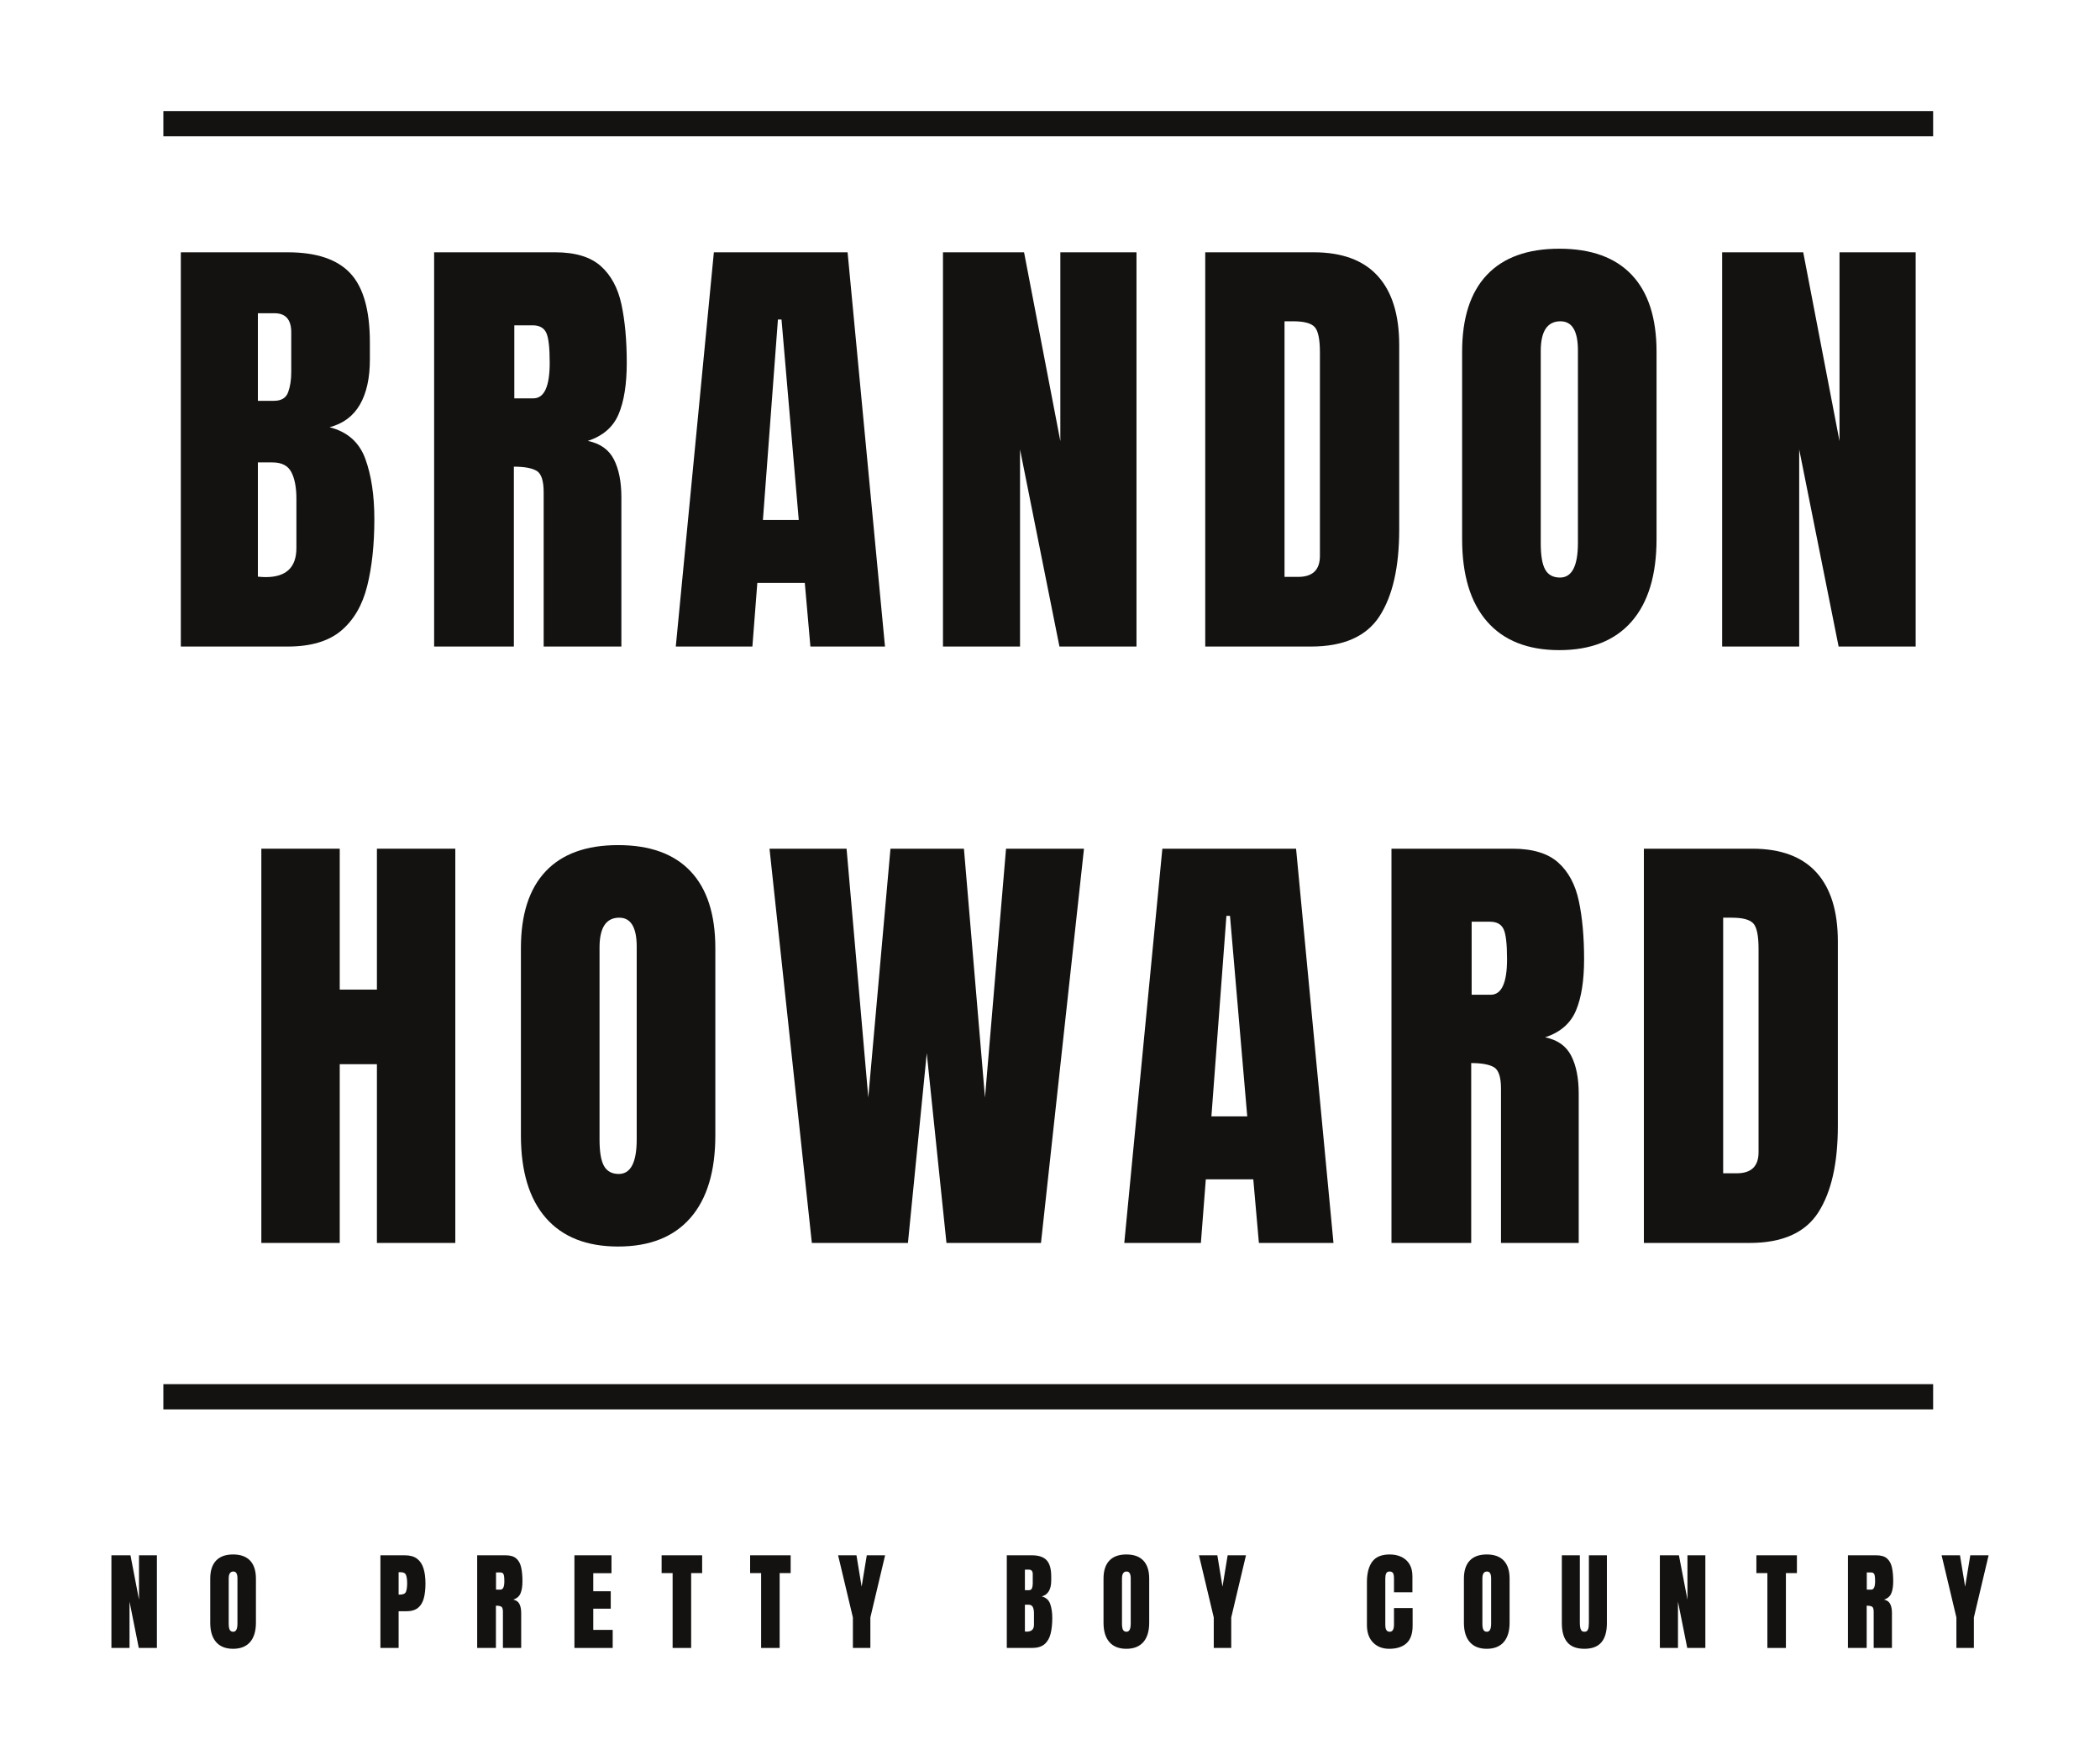
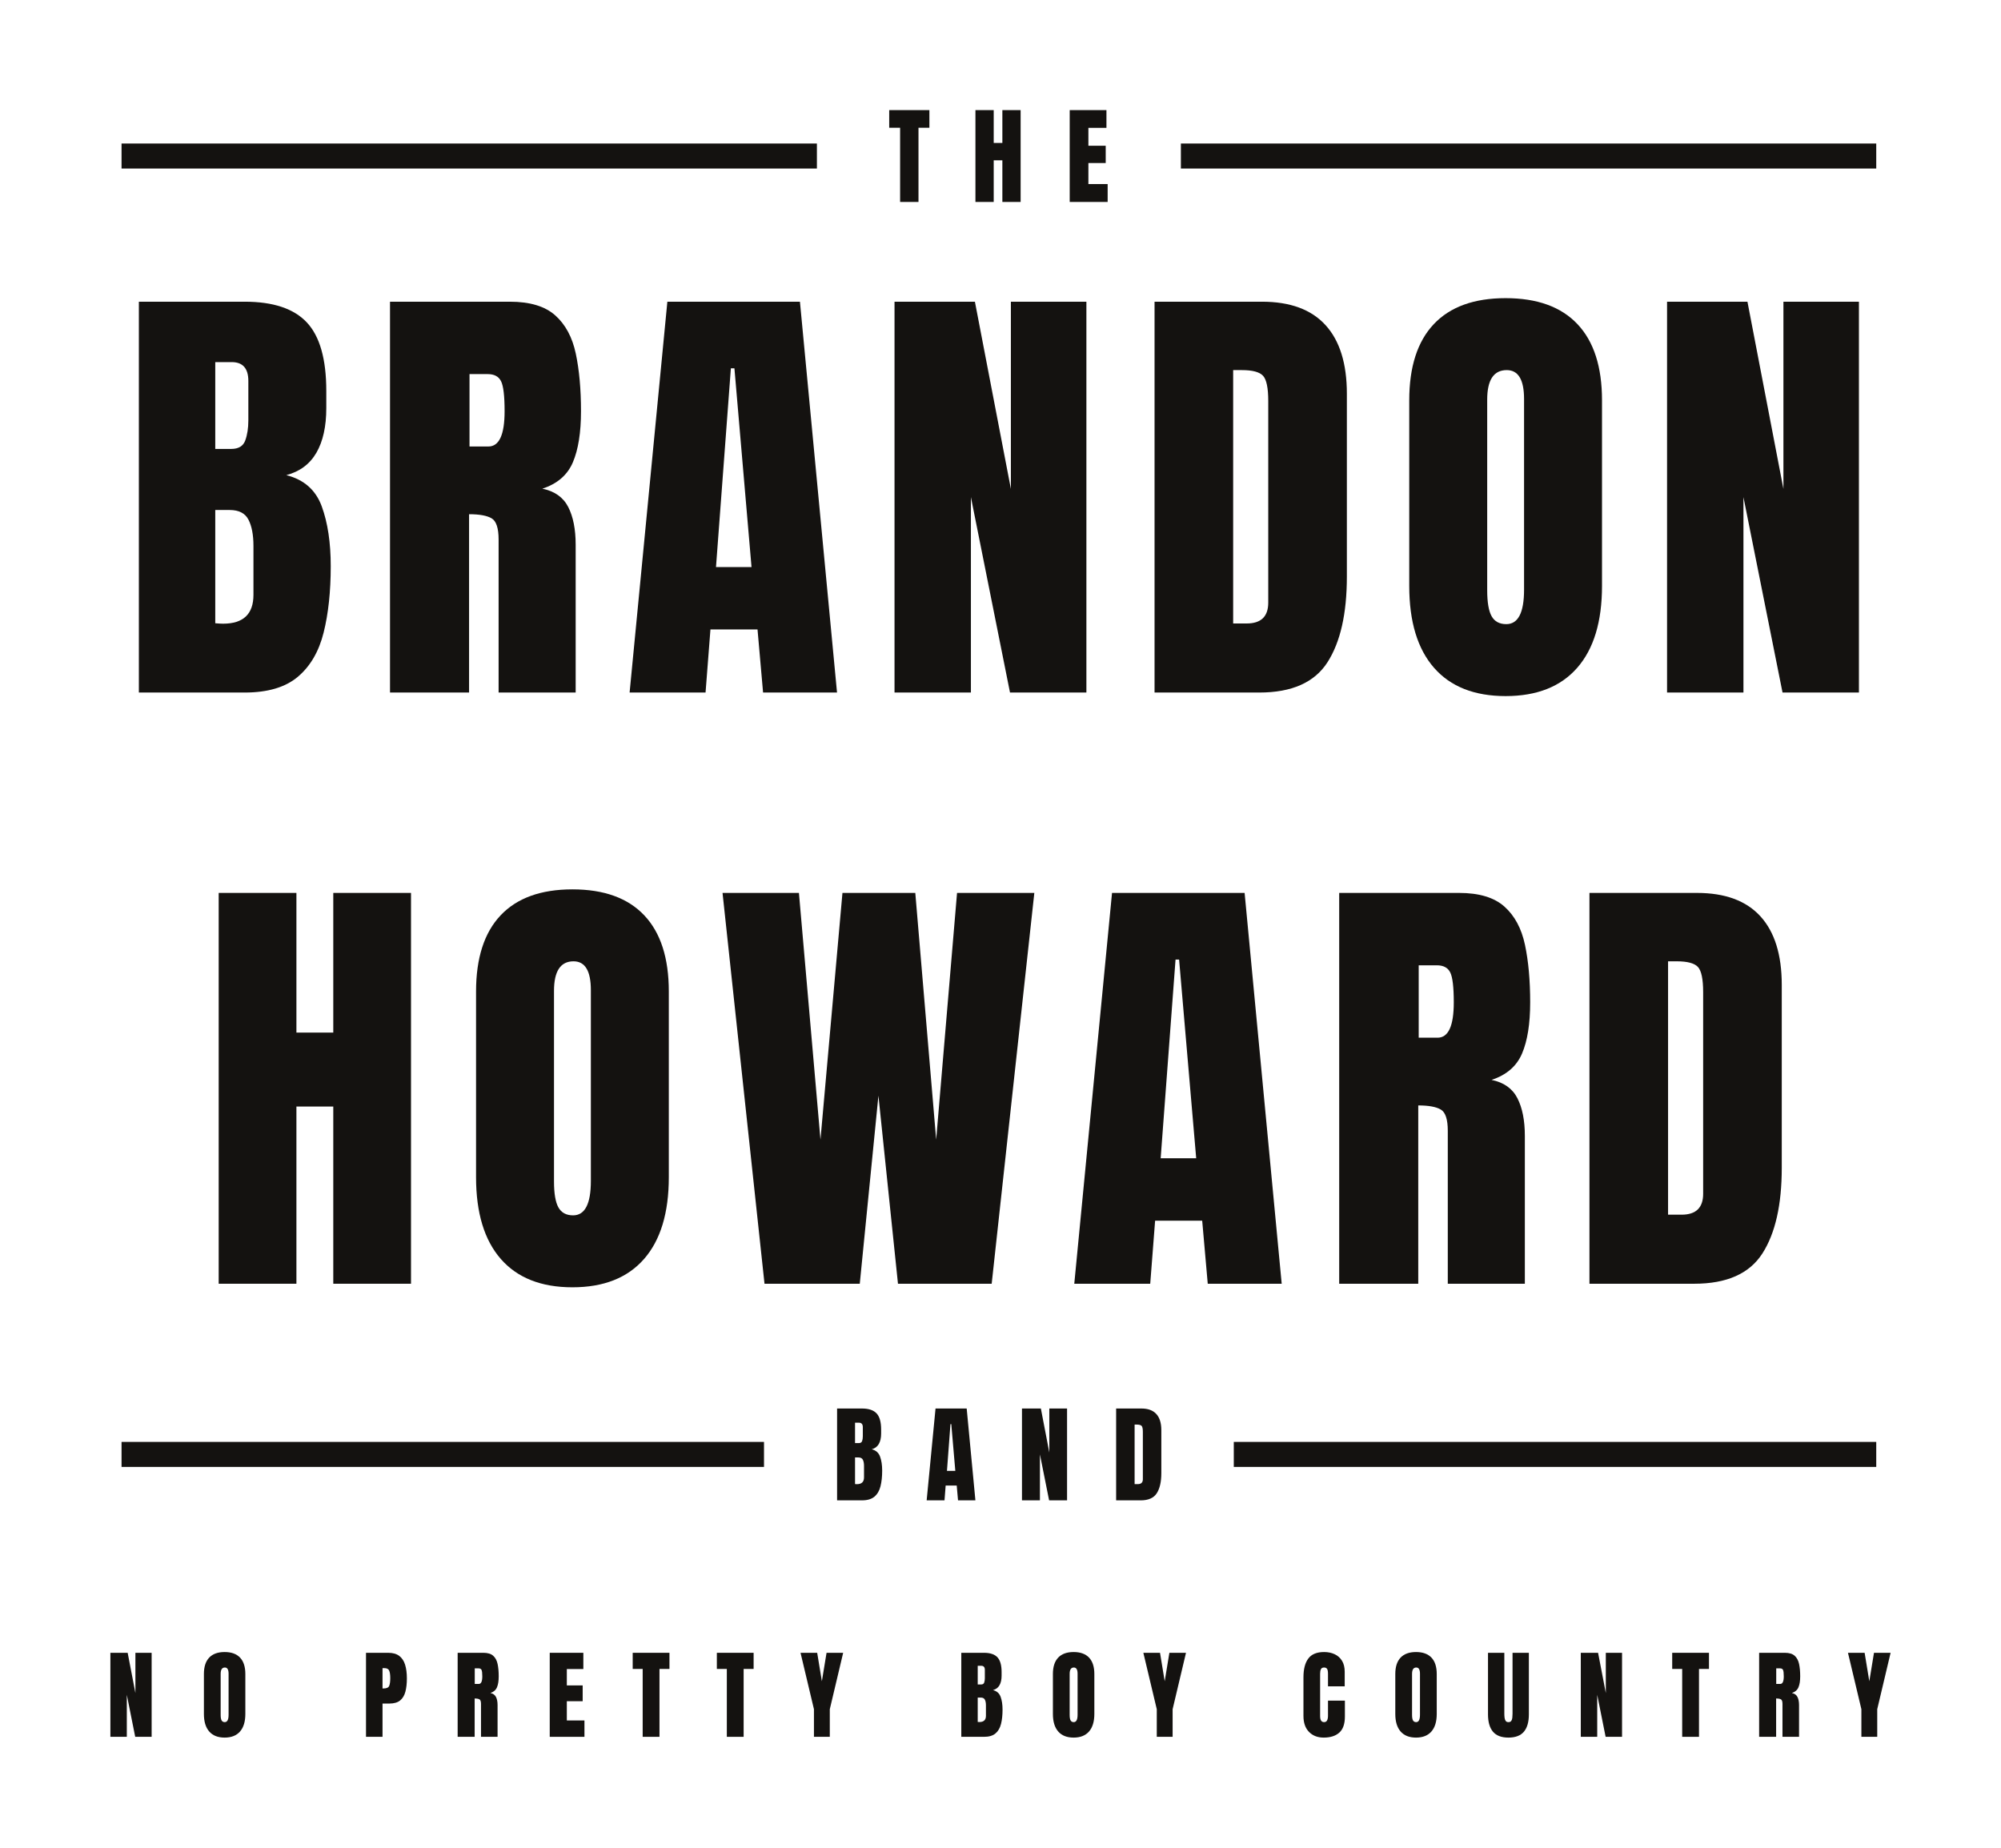
- <svg xmlns="http://www.w3.org/2000/svg" viewBox="265.96 -267.77 869.53 728.85" width="870" height="729">
+ <svg xmlns="http://www.w3.org/2000/svg" viewBox="282.82 -289.33 835.70 771.94" width="836" height="772">
  <g fill="#141210">
    <path transform="translate(333.4785,0) scale(0.092773,-0.092773)" d="M78 0V1760H555Q747 1760 834.5 1666.5Q922 1573 922 1358V1281Q922 1157 877.5 1080.0Q833 1003 742 979Q861 949 901.5 838.5Q942 728 942 569Q942 398 910.0 270.0Q878 142 794.0 71.0Q710 0 555 0ZM422 1097H494Q543 1097 557.0 1135.0Q571 1173 571 1226V1403Q571 1488 496 1488H422ZM457 310Q594 310 594 440V660Q594 735 571.5 778.5Q549 822 487 822H422V312Q444 310 457 310Z" />
    <path transform="translate(438.3965,0) scale(0.092773,-0.092773)" d="M78 0V1760H618Q753 1760 822.0 1698.5Q891 1637 914.5 1526.5Q938 1416 938 1267Q938 1123 901.5 1037.0Q865 951 764 918Q847 901 880.5 835.5Q914 770 914 666V0H567V689Q567 766 535.5 784.5Q504 803 434 803V0ZM436 1108H521Q594 1108 594 1267Q594 1370 578.0 1402.0Q562 1434 518 1434H436Z" />
    <path transform="translate(542.9434,0) scale(0.092773,-0.092773)" d="M30 0 200 1760H797L964 0H631L606 284H394L372 0ZM419 565H579L502 1460H486Z" />
    <path transform="translate(649.1602,0) scale(0.092773,-0.092773)" d="M78 0V1760H440L602 917V1760H942V0H598L422 880V0Z" />
    <path transform="translate(757.7891,0) scale(0.092773,-0.092773)" d="M78 0V1760H562Q752 1760 848.0 1654.5Q944 1549 944 1346V522Q944 272 856.5 136.0Q769 0 550 0ZM432 311H493Q590 311 590 405V1313Q590 1401 566.5 1426.5Q543 1452 471 1452H432Z" />
    <path transform="translate(865.4902,0) scale(0.092773,-0.092773)" d="M498 -16Q287 -16 175.5 111.5Q64 239 64 480V1316Q64 1542 174.5 1659.0Q285 1776 498 1776Q711 1776 821.5 1659.0Q932 1542 932 1316V480Q932 239 820.5 111.5Q709 -16 498 -16ZM501 308Q581 308 581 463V1322Q581 1452 503 1452Q415 1452 415 1319V461Q415 379 435.0 343.5Q455 308 501 308Z" />
    <path transform="translate(971.8926,0) scale(0.092773,-0.092773)" d="M78 0V1760H440L602 917V1760H942V0H598L422 880V0Z" />
    <path transform="translate(366.8262,247) scale(0.092773,-0.092773)" d="M78 0V1760H428V1131H594V1760H944V0H594V798H428V0Z" />
    <path transform="translate(475.6406,247) scale(0.092773,-0.092773)" d="M498 -16Q287 -16 175.5 111.5Q64 239 64 480V1316Q64 1542 174.5 1659.0Q285 1776 498 1776Q711 1776 821.5 1659.0Q932 1542 932 1316V480Q932 239 820.5 111.5Q709 -16 498 -16ZM501 308Q581 308 581 463V1322Q581 1452 503 1452Q415 1452 415 1319V461Q415 379 435.0 343.5Q455 308 501 308Z" />
    <path transform="translate(582.043,247) scale(0.092773,-0.092773)" d="M216 0 27 1760H371L468 649L567 1760H895L989 649L1083 1760H1431L1239 0H817L729 847L645 0Z" />
    <path transform="translate(728.709,247) scale(0.092773,-0.092773)" d="M30 0 200 1760H797L964 0H631L606 284H394L372 0ZM419 565H579L502 1460H486Z" />
    <path transform="translate(834.9258,247) scale(0.092773,-0.092773)" d="M78 0V1760H618Q753 1760 822.0 1698.5Q891 1637 914.5 1526.5Q938 1416 938 1267Q938 1123 901.5 1037.0Q865 951 764 918Q847 901 880.5 835.5Q914 770 914 666V0H567V689Q567 766 535.5 784.5Q504 803 434 803V0ZM436 1108H521Q594 1108 594 1267Q594 1370 578.0 1402.0Q562 1434 518 1434H436Z" />
    <path transform="translate(939.4727,247) scale(0.092773,-0.092773)" d="M78 0V1760H562Q752 1760 848.0 1654.5Q944 1549 944 1346V522Q944 272 856.5 136.0Q769 0 550 0ZM432 311H493Q590 311 590 405V1313Q590 1401 566.5 1426.5Q543 1452 471 1452H432Z" />
-     <rect x="333.48" y="-221.77" width="733.04" height="10.45" />
-     <rect x="333.48" y="305.48" width="733.04" height="10.45" />
-     <path transform="translate(310.2632,414.7344) scale(0.021802,-0.021802)" d="M78 0V1760H440L602 917V1760H942V0H598L422 880V0Z" />
-     <path transform="translate(351.501,414.7344) scale(0.021802,-0.021802)" d="M498 -16Q287 -16 175.5 111.5Q64 239 64 480V1316Q64 1542 174.5 1659.0Q285 1776 498 1776Q711 1776 821.5 1659.0Q932 1542 932 1316V480Q932 239 820.5 111.5Q709 -16 498 -16ZM501 308Q581 308 581 463V1322Q581 1452 503 1452Q415 1452 415 1319V461Q415 379 435.0 343.5Q455 308 501 308Z" />
-     <path transform="translate(421.6804,414.7344) scale(0.021802,-0.021802)" d="M78 0V1760H543Q689 1760 774.5 1695.0Q860 1630 897.0 1510.0Q934 1390 934 1224Q934 1064 903.0 945.5Q872 827 792.5 762.0Q713 697 567 697H424V0ZM424 1013H444Q542 1013 564.0 1068.0Q586 1123 586 1230Q586 1330 564.5 1384.5Q543 1439 463 1439H424Z" />
-     <path transform="translate(461.7627,414.7344) scale(0.021802,-0.021802)" d="M78 0V1760H618Q753 1760 822.0 1698.5Q891 1637 914.5 1526.5Q938 1416 938 1267Q938 1123 901.5 1037.0Q865 951 764 918Q847 901 880.5 835.5Q914 770 914 666V0H567V689Q567 766 535.5 784.5Q504 803 434 803V0ZM436 1108H521Q594 1108 594 1267Q594 1370 578.0 1402.0Q562 1434 518 1434H436Z" />
-     <path transform="translate(502.0412,414.7344) scale(0.021802,-0.021802)" d="M78 0V1760H782V1420H436V1077H768V746H436V343H805V0Z" />
-     <path transform="translate(539.4201,414.7344) scale(0.021802,-0.021802)" d="M229 0V1422H20V1760H790V1422H581V0Z" />
-     <path transform="translate(576.0795,414.7344) scale(0.021802,-0.021802)" d="M229 0V1422H20V1760H790V1422H581V0Z" />
-     <path transform="translate(612.7389,414.7344) scale(0.021802,-0.021802)" d="M291 0V579L10 1760H359L457 1164L555 1760H903L623 579V0Z" />
-     <path transform="translate(681.1306,414.7344) scale(0.021802,-0.021802)" d="M78 0V1760H555Q747 1760 834.5 1666.5Q922 1573 922 1358V1281Q922 1157 877.5 1080.0Q833 1003 742 979Q861 949 901.5 838.5Q942 728 942 569Q942 398 910.0 270.0Q878 142 794.0 71.0Q710 0 555 0ZM422 1097H494Q543 1097 557.0 1135.0Q571 1173 571 1226V1403Q571 1488 496 1488H422ZM457 310Q594 310 594 440V660Q594 735 571.5 778.5Q549 822 487 822H422V312Q444 310 457 310Z" />
-     <path transform="translate(721.4963,414.7344) scale(0.021802,-0.021802)" d="M498 -16Q287 -16 175.5 111.5Q64 239 64 480V1316Q64 1542 174.5 1659.0Q285 1776 498 1776Q711 1776 821.5 1659.0Q932 1542 932 1316V480Q932 239 820.5 111.5Q709 -16 498 -16ZM501 308Q581 308 581 463V1322Q581 1452 503 1452Q415 1452 415 1319V461Q415 379 435.0 343.5Q455 308 501 308Z" />
-     <path transform="translate(762.2109,414.7344) scale(0.021802,-0.021802)" d="M291 0V579L10 1760H359L457 1164L555 1760H903L623 579V0Z" />
-     <path transform="translate(830.6025,414.7344) scale(0.021802,-0.021802)" d="M488 -16Q297 -16 180.5 103.0Q64 222 64 436V1248Q64 1504 165.5 1640.0Q267 1776 496 1776Q621 1776 718.5 1730.0Q816 1684 872.0 1592.5Q928 1501 928 1362V1058H578V1318Q578 1397 558.0 1424.5Q538 1452 496 1452Q447 1452 430.0 1416.5Q413 1381 413 1322V441Q413 368 434.5 338.0Q456 308 496 308Q541 308 559.5 345.0Q578 382 578 441V758H932V425Q932 193 815.0 88.5Q698 -16 488 -16Z" />
-     <path transform="translate(870.772,414.7344) scale(0.021802,-0.021802)" d="M498 -16Q287 -16 175.5 111.5Q64 239 64 480V1316Q64 1542 174.5 1659.0Q285 1776 498 1776Q711 1776 821.5 1659.0Q932 1542 932 1316V480Q932 239 820.5 111.5Q709 -16 498 -16ZM501 308Q581 308 581 463V1322Q581 1452 503 1452Q415 1452 415 1319V461Q415 379 435.0 343.5Q455 308 501 308Z" />
-     <path transform="translate(911.4866,414.7344) scale(0.021802,-0.021802)" d="M485 -16Q265 -16 161.0 107.5Q57 231 57 471V1760H399V485Q399 441 404.0 400.5Q409 360 427.0 334.0Q445 308 485 308Q526 308 544.0 333.5Q562 359 566.5 400.0Q571 441 571 485V1760H913V471Q913 231 809.0 107.5Q705 -16 485 -16Z" />
-     <path transform="translate(951.6343,414.7344) scale(0.021802,-0.021802)" d="M78 0V1760H440L602 917V1760H942V0H598L422 880V0Z" />
-     <path transform="translate(992.8721,414.7344) scale(0.021802,-0.021802)" d="M229 0V1422H20V1760H790V1422H581V0Z" />
-     <path transform="translate(1029.532,414.7344) scale(0.021802,-0.021802)" d="M78 0V1760H618Q753 1760 822.0 1698.5Q891 1637 914.5 1526.5Q938 1416 938 1267Q938 1123 901.5 1037.0Q865 951 764 918Q847 901 880.5 835.5Q914 770 914 666V0H567V689Q567 766 535.5 784.5Q504 803 434 803V0ZM436 1108H521Q594 1108 594 1267Q594 1370 578.0 1402.0Q562 1434 518 1434H436Z" />
-     <path transform="translate(1069.81,414.7344) scale(0.021802,-0.021802)" d="M291 0V579L10 1760H359L457 1164L555 1760H903L623 579V0Z" />
+     <g transform="translate(0,-204.955)">
+       <path transform="translate(653.7401,0) scale(0.021802,-0.021802)" d="M229 0V1422H20V1760H790V1422H581V0Z" />
+       <path transform="translate(688.4996,0) scale(0.021802,-0.021802)" d="M78 0V1760H428V1131H594V1760H944V0H594V798H428V0Z" />
+       <path transform="translate(727.881,0) scale(0.021802,-0.021802)" d="M78 0V1760H782V1420H436V1077H768V746H436V343H805V0Z" />
+     </g>
+     <rect x="333.48" y="-229.37" width="290.49" height="10.45" />
+     <rect x="776.03" y="-229.37" width="290.49" height="10.45" />
+     <g transform="translate(0,337.495)">
+       <path transform="translate(630.7029,0) scale(0.021802,-0.021802)" d="M78 0V1760H555Q747 1760 834.5 1666.5Q922 1573 922 1358V1281Q922 1157 877.5 1080.0Q833 1003 742 979Q861 949 901.5 838.5Q942 728 942 569Q942 398 910.0 270.0Q878 142 794.0 71.0Q710 0 555 0ZM422 1097H494Q543 1097 557.0 1135.0Q571 1173 571 1226V1403Q571 1488 496 1488H422ZM457 310Q594 310 594 440V660Q594 735 571.5 778.5Q549 822 487 822H422V312Q444 310 457 310Z" />
+       <path transform="translate(669.1686,0) scale(0.021802,-0.021802)" d="M30 0 200 1760H797L964 0H631L606 284H394L372 0ZM419 565H579L502 1460H486Z" />
+       <path transform="translate(707.9396,0) scale(0.021802,-0.021802)" d="M78 0V1760H440L602 917V1760H942V0H598L422 880V0Z" />
+       <path transform="translate(747.2773,0) scale(0.021802,-0.021802)" d="M78 0V1760H562Q752 1760 848.0 1654.5Q944 1549 944 1346V522Q944 272 856.5 136.0Q769 0 550 0ZM432 311H493Q590 311 590 405V1313Q590 1401 566.5 1426.5Q543 1452 471 1452H432Z" />
+     </g>
+     <rect x="333.48" y="313.08" width="268.39" height="10.45" />
+     <rect x="798.13" y="313.08" width="268.39" height="10.45" />
+     <path transform="translate(327.2621,436.2949) scale(0.019946,-0.019946)" d="M78 0V1760H440L602 917V1760H942V0H598L422 880V0Z" />
+     <path transform="translate(366.6073,436.2949) scale(0.019946,-0.019946)" d="M498 -16Q287 -16 175.5 111.5Q64 239 64 480V1316Q64 1542 174.5 1659.0Q285 1776 498 1776Q711 1776 821.5 1659.0Q932 1542 932 1316V480Q932 239 820.5 111.5Q709 -16 498 -16ZM501 308Q581 308 581 463V1322Q581 1452 503 1452Q415 1452 415 1319V461Q415 379 435.0 343.5Q455 308 501 308Z" />
+     <path transform="translate(434.048,436.2949) scale(0.019946,-0.019946)" d="M78 0V1760H543Q689 1760 774.5 1695.0Q860 1630 897.0 1510.0Q934 1390 934 1224Q934 1064 903.0 945.5Q872 827 792.5 762.0Q713 697 567 697H424V0ZM424 1013H444Q542 1013 564.0 1068.0Q586 1123 586 1230Q586 1330 564.5 1384.5Q543 1439 463 1439H424Z" />
+     <path transform="translate(472.3361,436.2949) scale(0.019946,-0.019946)" d="M78 0V1760H618Q753 1760 822.0 1698.5Q891 1637 914.5 1526.5Q938 1416 938 1267Q938 1123 901.5 1037.0Q865 951 764 918Q847 901 880.5 835.5Q914 770 914 666V0H567V689Q567 766 535.5 784.5Q504 803 434 803V0ZM436 1108H521Q594 1108 594 1267Q594 1370 578.0 1402.0Q562 1434 518 1434H436Z" />
+     <path transform="translate(510.8036,436.2949) scale(0.019946,-0.019946)" d="M78 0V1760H782V1420H436V1077H768V746H436V343H805V0Z" />
+     <path transform="translate(546.6184,436.2949) scale(0.019946,-0.019946)" d="M229 0V1422H20V1760H790V1422H581V0Z" />
+     <path transform="translate(581.7749,436.2949) scale(0.019946,-0.019946)" d="M229 0V1422H20V1760H790V1422H581V0Z" />
+     <path transform="translate(616.9314,436.2949) scale(0.019946,-0.019946)" d="M291 0V579L10 1760H359L457 1164L555 1760H903L623 579V0Z" />
+     <path transform="translate(682.7365,436.2949) scale(0.019946,-0.019946)" d="M78 0V1760H555Q747 1760 834.5 1666.5Q922 1573 922 1358V1281Q922 1157 877.5 1080.0Q833 1003 742 979Q861 949 901.5 838.5Q942 728 942 569Q942 398 910.0 270.0Q878 142 794.0 71.0Q710 0 555 0ZM422 1097H494Q543 1097 557.0 1135.0Q571 1173 571 1226V1403Q571 1488 496 1488H422ZM457 310Q594 310 594 440V660Q594 735 571.5 778.5Q549 822 487 822H422V312Q444 310 457 310Z" />
+     <path transform="translate(721.2839,436.2949) scale(0.019946,-0.019946)" d="M498 -16Q287 -16 175.5 111.5Q64 239 64 480V1316Q64 1542 174.5 1659.0Q285 1776 498 1776Q711 1776 821.5 1659.0Q932 1542 932 1316V480Q932 239 820.5 111.5Q709 -16 498 -16ZM501 308Q581 308 581 463V1322Q581 1452 503 1452Q415 1452 415 1319V461Q415 379 435.0 343.5Q455 308 501 308Z" />
+     <path transform="translate(760.1504,436.2949) scale(0.019946,-0.019946)" d="M291 0V579L10 1760H359L457 1164L555 1760H903L623 579V0Z" />
+     <path transform="translate(825.9555,436.2949) scale(0.019946,-0.019946)" d="M488 -16Q297 -16 180.5 103.0Q64 222 64 436V1248Q64 1504 165.5 1640.0Q267 1776 496 1776Q621 1776 718.5 1730.0Q816 1684 872.0 1592.5Q928 1501 928 1362V1058H578V1318Q578 1397 558.0 1424.5Q538 1452 496 1452Q447 1452 430.0 1416.5Q413 1381 413 1322V441Q413 368 434.5 338.0Q456 308 496 308Q541 308 559.5 345.0Q578 382 578 441V758H932V425Q932 193 815.0 88.5Q698 -16 488 -16Z" />
+     <path transform="translate(864.3233,436.2949) scale(0.019946,-0.019946)" d="M498 -16Q287 -16 175.5 111.5Q64 239 64 480V1316Q64 1542 174.5 1659.0Q285 1776 498 1776Q711 1776 821.5 1659.0Q932 1542 932 1316V480Q932 239 820.5 111.5Q709 -16 498 -16ZM501 308Q581 308 581 463V1322Q581 1452 503 1452Q415 1452 415 1319V461Q415 379 435.0 343.5Q455 308 501 308Z" />
+     <path transform="translate(903.1898,436.2949) scale(0.019946,-0.019946)" d="M485 -16Q265 -16 161.0 107.5Q57 231 57 471V1760H399V485Q399 441 404.0 400.5Q409 360 427.0 334.0Q445 308 485 308Q526 308 544.0 333.5Q562 359 566.5 400.0Q571 441 571 485V1760H913V471Q913 231 809.0 107.5Q705 -16 485 -16Z" />
+     <path transform="translate(941.5377,436.2949) scale(0.019946,-0.019946)" d="M78 0V1760H440L602 917V1760H942V0H598L422 880V0Z" />
+     <path transform="translate(980.8829,436.2949) scale(0.019946,-0.019946)" d="M229 0V1422H20V1760H790V1422H581V0Z" />
+     <path transform="translate(1016.039,436.2949) scale(0.019946,-0.019946)" d="M78 0V1760H618Q753 1760 822.0 1698.5Q891 1637 914.5 1526.5Q938 1416 938 1267Q938 1123 901.5 1037.0Q865 951 764 918Q847 901 880.5 835.5Q914 770 914 666V0H567V689Q567 766 535.5 784.5Q504 803 434 803V0ZM436 1108H521Q594 1108 594 1267Q594 1370 578.0 1402.0Q562 1434 518 1434H436Z" />
+     <path transform="translate(1054.507,436.2949) scale(0.019946,-0.019946)" d="M291 0V579L10 1760H359L457 1164L555 1760H903L623 579V0Z" />
  </g>
</svg>
